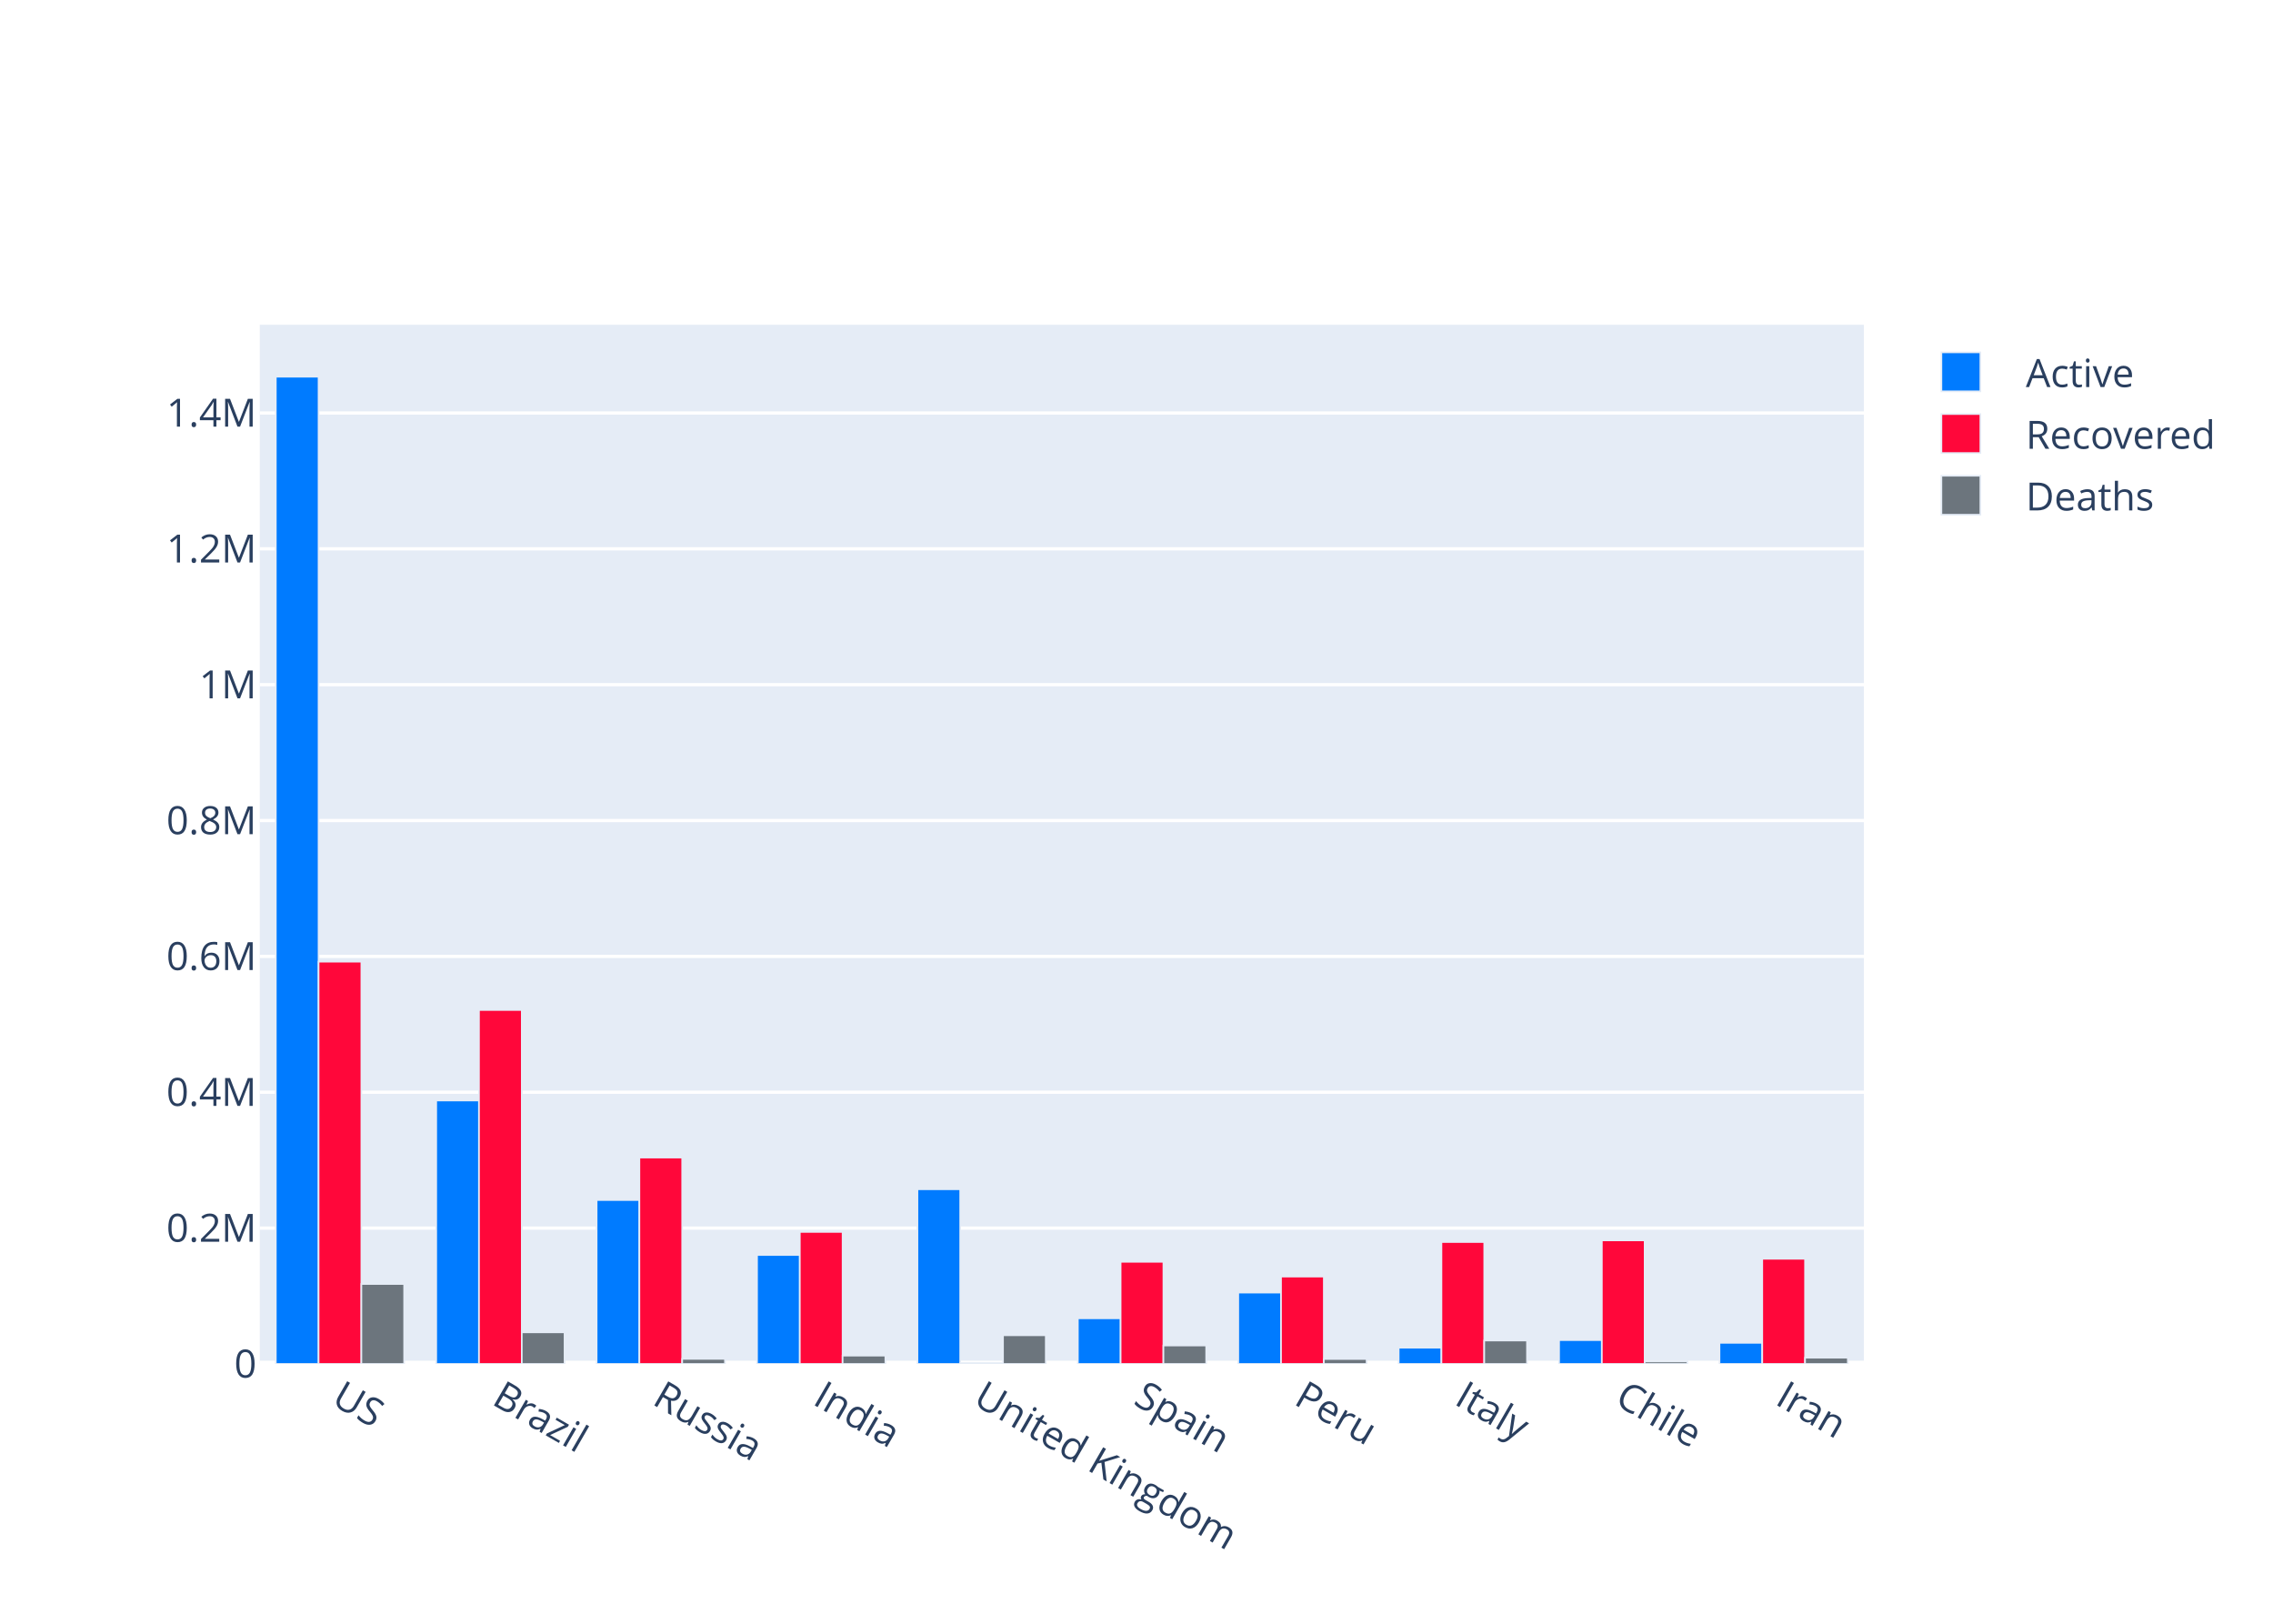
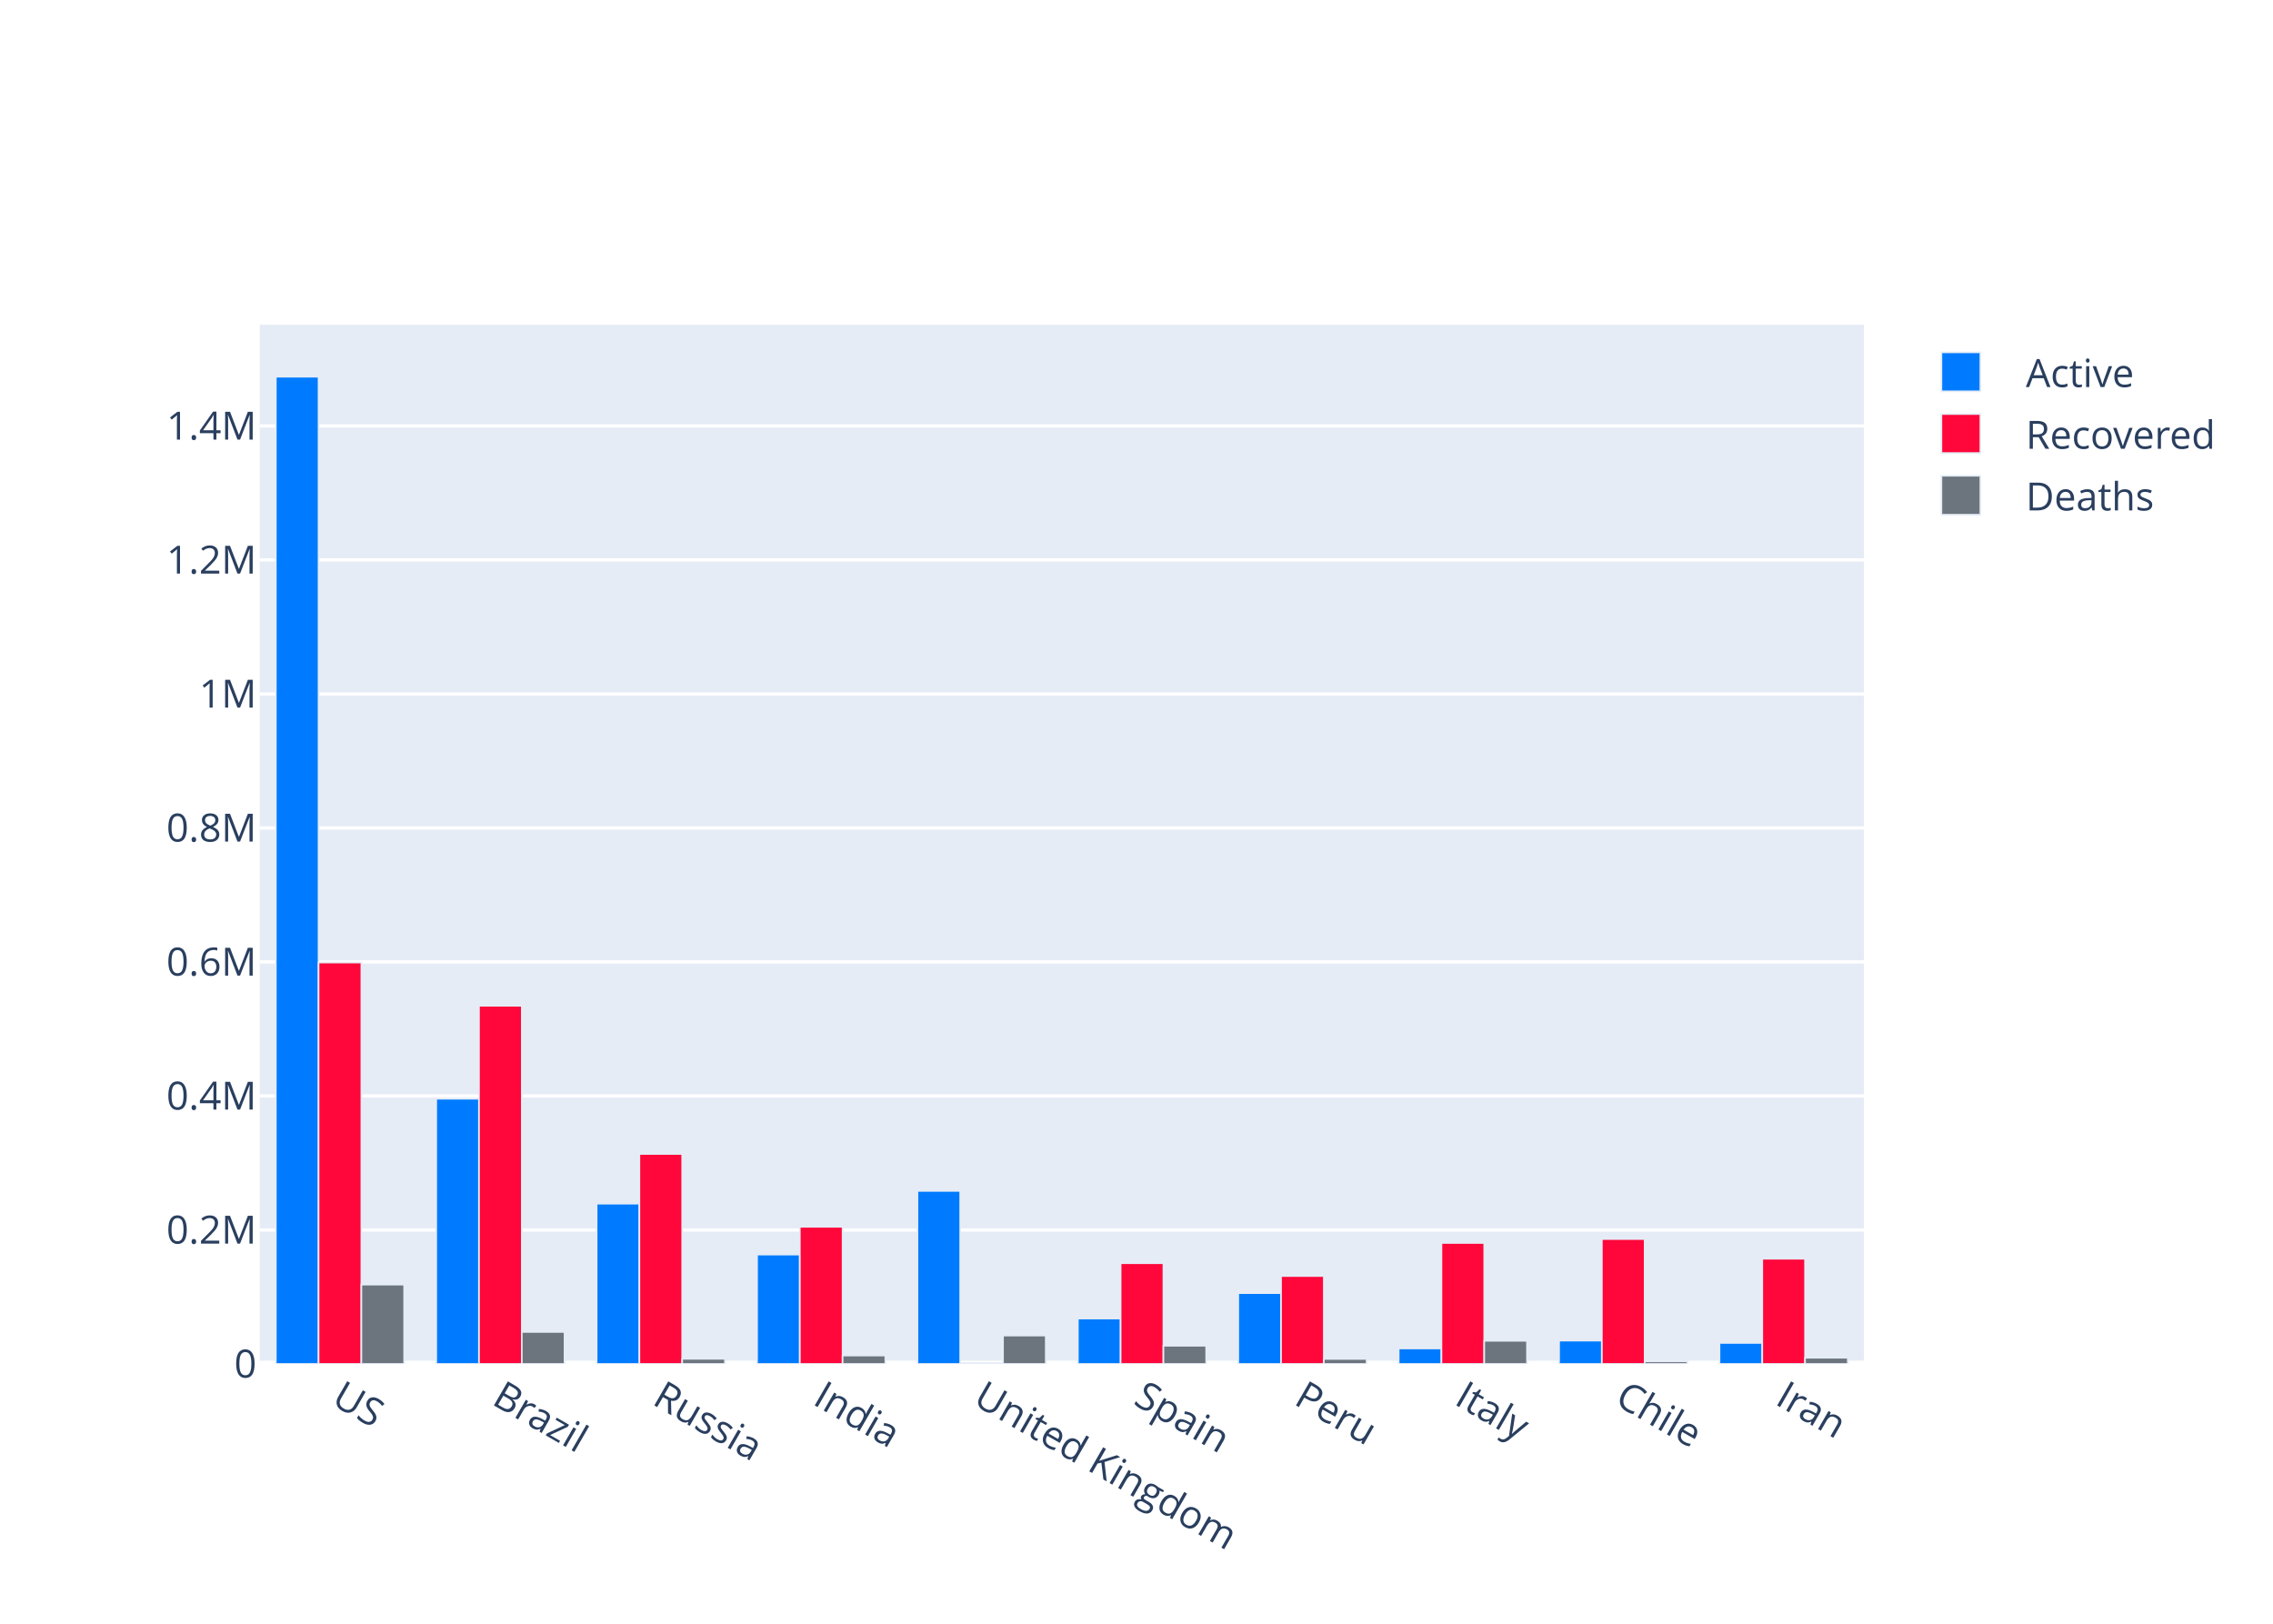
<svg xmlns="http://www.w3.org/2000/svg" class="main-svg" width="700" height="500" style="" viewBox="0 0 700 500">
  <rect x="0" y="0" width="700" height="500" style="fill: rgb(255, 255, 255); fill-opacity: 1;" />
-   <defs id="defs-411da2">
+   <defs id="defs-92ae47">
    <g class="clips">
-       <clipPath id="clip411da2xyplot" class="plotclip">
+       <clipPath id="clip92ae47xyplot" class="plotclip">
        <rect width="494" height="320" />
      </clipPath>
-       <clipPath class="axesclip" id="clip411da2x">
+       <clipPath class="axesclip" id="clip92ae47x">
        <rect x="80" y="0" width="494" height="500" />
      </clipPath>
-       <clipPath class="axesclip" id="clip411da2y">
+       <clipPath class="axesclip" id="clip92ae47y">
        <rect x="0" y="100" width="700" height="320" />
      </clipPath>
-       <clipPath class="axesclip" id="clip411da2xy">
+       <clipPath class="axesclip" id="clip92ae47xy">
        <rect x="80" y="100" width="494" height="320" />
      </clipPath>
    </g>
    <g class="gradients" />
  </defs>
  <g class="bglayer">
    <rect class="bg" x="80" y="100" width="494" height="320" style="fill: rgb(229, 236, 246); fill-opacity: 1; stroke-width: 0;" />
  </g>
  <g class="layer-below">
    <g class="imagelayer" />
    <g class="shapelayer" />
  </g>
  <g class="cartesianlayer">
    <g class="subplot xy">
      <g class="layer-subplot">
        <g class="shapelayer" />
        <g class="imagelayer" />
      </g>
      <g class="gridlayer">
        <g class="x" />
        <g class="y">
-           <path class="ygrid crisp" transform="translate(0,378.17)" d="M80,0h494" style="stroke: rgb(255, 255, 255); stroke-opacity: 1; stroke-width: 1px;" />
-           <path class="ygrid crisp" transform="translate(0,336.33)" d="M80,0h494" style="stroke: rgb(255, 255, 255); stroke-opacity: 1; stroke-width: 1px;" />
-           <path class="ygrid crisp" transform="translate(0,294.5)" d="M80,0h494" style="stroke: rgb(255, 255, 255); stroke-opacity: 1; stroke-width: 1px;" />
-           <path class="ygrid crisp" transform="translate(0,252.67)" d="M80,0h494" style="stroke: rgb(255, 255, 255); stroke-opacity: 1; stroke-width: 1px;" />
-           <path class="ygrid crisp" transform="translate(0,210.83)" d="M80,0h494" style="stroke: rgb(255, 255, 255); stroke-opacity: 1; stroke-width: 1px;" />
-           <path class="ygrid crisp" transform="translate(0,169)" d="M80,0h494" style="stroke: rgb(255, 255, 255); stroke-opacity: 1; stroke-width: 1px;" />
-           <path class="ygrid crisp" transform="translate(0,127.17)" d="M80,0h494" style="stroke: rgb(255, 255, 255); stroke-opacity: 1; stroke-width: 1px;" />
+           <path class="ygrid crisp" transform="translate(0,378.74)" d="M80,0h494" style="stroke: rgb(255, 255, 255); stroke-opacity: 1; stroke-width: 1px;" />
+           <path class="ygrid crisp" transform="translate(0,337.48)" d="M80,0h494" style="stroke: rgb(255, 255, 255); stroke-opacity: 1; stroke-width: 1px;" />
+           <path class="ygrid crisp" transform="translate(0,296.21)" d="M80,0h494" style="stroke: rgb(255, 255, 255); stroke-opacity: 1; stroke-width: 1px;" />
+           <path class="ygrid crisp" transform="translate(0,254.95)" d="M80,0h494" style="stroke: rgb(255, 255, 255); stroke-opacity: 1; stroke-width: 1px;" />
+           <path class="ygrid crisp" transform="translate(0,213.69)" d="M80,0h494" style="stroke: rgb(255, 255, 255); stroke-opacity: 1; stroke-width: 1px;" />
+           <path class="ygrid crisp" transform="translate(0,172.43)" d="M80,0h494" style="stroke: rgb(255, 255, 255); stroke-opacity: 1; stroke-width: 1px;" />
+           <path class="ygrid crisp" transform="translate(0,131.16)" d="M80,0h494" style="stroke: rgb(255, 255, 255); stroke-opacity: 1; stroke-width: 1px;" />
        </g>
      </g>
      <g class="zerolinelayer">
        <path class="yzl zl crisp" transform="translate(0,420)" d="M80,0h494" style="stroke: rgb(255, 255, 255); stroke-opacity: 1; stroke-width: 2px;" />
      </g>
      <path class="xlines-below" />
      <path class="ylines-below" />
      <g class="overlines-below" />
      <g class="xaxislayer-below" />
      <g class="yaxislayer-below" />
      <g class="overaxes-below" />
-       <g class="plot" transform="translate(80, 100)" clip-path="url('#clip411da2xyplot')">
+       <g class="plot" transform="translate(80, 100)" clip-path="url('#clip92ae47xyplot')">
        <g class="barlayer mlayer">
          <g class="trace bars" style="opacity: 1;">
            <g class="points">
              <g class="point">
                <path d="M4.94,320V16H18.11V320Z" style="vector-effect: non-scaling-stroke; opacity: 1; stroke-width: 0.5px; fill: rgb(0, 123, 255); fill-opacity: 1; stroke: rgb(229, 236, 246); stroke-opacity: 1;" />
              </g>
              <g class="point">
-                 <path d="M54.34,320V238.88H67.51V320Z" style="vector-effect: non-scaling-stroke; opacity: 1; stroke-width: 0.5px; fill: rgb(0, 123, 255); fill-opacity: 1; stroke: rgb(229, 236, 246); stroke-opacity: 1;" />
-               </g>
-               <g class="point">
-                 <path d="M103.74,320V269.53H116.91V320Z" style="vector-effect: non-scaling-stroke; opacity: 1; stroke-width: 0.5px; fill: rgb(0, 123, 255); fill-opacity: 1; stroke: rgb(229, 236, 246); stroke-opacity: 1;" />
-               </g>
-               <g class="point">
-                 <path d="M153.14,320V286.45H166.31V320Z" style="vector-effect: non-scaling-stroke; opacity: 1; stroke-width: 0.5px; fill: rgb(0, 123, 255); fill-opacity: 1; stroke: rgb(229, 236, 246); stroke-opacity: 1;" />
-               </g>
-               <g class="point">
-                 <path d="M202.54,320V266.21H215.71V320Z" style="vector-effect: non-scaling-stroke; opacity: 1; stroke-width: 0.5px; fill: rgb(0, 123, 255); fill-opacity: 1; stroke: rgb(229, 236, 246); stroke-opacity: 1;" />
-               </g>
-               <g class="point">
-                 <path d="M251.94,320V305.95H265.11V320Z" style="vector-effect: non-scaling-stroke; opacity: 1; stroke-width: 0.5px; fill: rgb(0, 123, 255); fill-opacity: 1; stroke: rgb(229, 236, 246); stroke-opacity: 1;" />
-               </g>
-               <g class="point">
-                 <path d="M301.34,320V298.03H314.51V320Z" style="vector-effect: non-scaling-stroke; opacity: 1; stroke-width: 0.5px; fill: rgb(0, 123, 255); fill-opacity: 1; stroke: rgb(229, 236, 246); stroke-opacity: 1;" />
-               </g>
-               <g class="point">
-                 <path d="M350.74,320V315H363.91V320Z" style="vector-effect: non-scaling-stroke; opacity: 1; stroke-width: 0.5px; fill: rgb(0, 123, 255); fill-opacity: 1; stroke: rgb(229, 236, 246); stroke-opacity: 1;" />
-               </g>
-               <g class="point">
-                 <path d="M400.14,320V312.66H413.31V320Z" style="vector-effect: non-scaling-stroke; opacity: 1; stroke-width: 0.5px; fill: rgb(0, 123, 255); fill-opacity: 1; stroke: rgb(229, 236, 246); stroke-opacity: 1;" />
-               </g>
-               <g class="point">
-                 <path d="M449.54,320V313.5H462.71V320Z" style="vector-effect: non-scaling-stroke; opacity: 1; stroke-width: 0.5px; fill: rgb(0, 123, 255); fill-opacity: 1; stroke: rgb(229, 236, 246); stroke-opacity: 1;" />
+                 <path d="M54.34,320V238.34H67.51V320Z" style="vector-effect: non-scaling-stroke; opacity: 1; stroke-width: 0.5px; fill: rgb(0, 123, 255); fill-opacity: 1; stroke: rgb(229, 236, 246); stroke-opacity: 1;" />
+               </g>
+               <g class="point">
+                 <path d="M103.74,320V270.64H116.91V320Z" style="vector-effect: non-scaling-stroke; opacity: 1; stroke-width: 0.5px; fill: rgb(0, 123, 255); fill-opacity: 1; stroke: rgb(229, 236, 246); stroke-opacity: 1;" />
+               </g>
+               <g class="point">
+                 <path d="M153.14,320V286.32H166.31V320Z" style="vector-effect: non-scaling-stroke; opacity: 1; stroke-width: 0.5px; fill: rgb(0, 123, 255); fill-opacity: 1; stroke: rgb(229, 236, 246); stroke-opacity: 1;" />
+               </g>
+               <g class="point">
+                 <path d="M202.54,320V266.72H215.71V320Z" style="vector-effect: non-scaling-stroke; opacity: 1; stroke-width: 0.5px; fill: rgb(0, 123, 255); fill-opacity: 1; stroke: rgb(229, 236, 246); stroke-opacity: 1;" />
+               </g>
+               <g class="point">
+                 <path d="M251.94,320V306.02H265.11V320Z" style="vector-effect: non-scaling-stroke; opacity: 1; stroke-width: 0.5px; fill: rgb(0, 123, 255); fill-opacity: 1; stroke: rgb(229, 236, 246); stroke-opacity: 1;" />
+               </g>
+               <g class="point">
+                 <path d="M301.34,320V298.19H314.51V320Z" style="vector-effect: non-scaling-stroke; opacity: 1; stroke-width: 0.5px; fill: rgb(0, 123, 255); fill-opacity: 1; stroke: rgb(229, 236, 246); stroke-opacity: 1;" />
+               </g>
+               <g class="point">
+                 <path d="M350.74,320V315.23H363.91V320Z" style="vector-effect: non-scaling-stroke; opacity: 1; stroke-width: 0.5px; fill: rgb(0, 123, 255); fill-opacity: 1; stroke: rgb(229, 236, 246); stroke-opacity: 1;" />
+               </g>
+               <g class="point">
+                 <path d="M400.14,320V312.82H413.31V320Z" style="vector-effect: non-scaling-stroke; opacity: 1; stroke-width: 0.5px; fill: rgb(0, 123, 255); fill-opacity: 1; stroke: rgb(229, 236, 246); stroke-opacity: 1;" />
+               </g>
+               <g class="point">
+                 <path d="M449.54,320V313.53H462.71V320Z" style="vector-effect: non-scaling-stroke; opacity: 1; stroke-width: 0.5px; fill: rgb(0, 123, 255); fill-opacity: 1; stroke: rgb(229, 236, 246); stroke-opacity: 1;" />
              </g>
            </g>
          </g>
          <g class="trace bars" style="opacity: 1;">
            <g class="points">
              <g class="point">
-                 <path d="M18.11,320V196.13H31.29V320Z" style="vector-effect: non-scaling-stroke; opacity: 1; stroke-width: 0.5px; fill: rgb(255, 7, 58); fill-opacity: 1; stroke: rgb(229, 236, 246); stroke-opacity: 1;" />
-               </g>
-               <g class="point">
-                 <path d="M67.51,320V211.01H80.69V320Z" style="vector-effect: non-scaling-stroke; opacity: 1; stroke-width: 0.5px; fill: rgb(255, 7, 58); fill-opacity: 1; stroke: rgb(229, 236, 246); stroke-opacity: 1;" />
-               </g>
-               <g class="point">
-                 <path d="M116.91,320V256.45H130.09V320Z" style="vector-effect: non-scaling-stroke; opacity: 1; stroke-width: 0.5px; fill: rgb(255, 7, 58); fill-opacity: 1; stroke: rgb(229, 236, 246); stroke-opacity: 1;" />
-               </g>
-               <g class="point">
-                 <path d="M166.31,320V279.35H179.49V320Z" style="vector-effect: non-scaling-stroke; opacity: 1; stroke-width: 0.5px; fill: rgb(255, 7, 58); fill-opacity: 1; stroke: rgb(229, 236, 246); stroke-opacity: 1;" />
+                 <path d="M18.11,320V196.4H31.29V320Z" style="vector-effect: non-scaling-stroke; opacity: 1; stroke-width: 0.5px; fill: rgb(255, 7, 58); fill-opacity: 1; stroke: rgb(229, 236, 246); stroke-opacity: 1;" />
+               </g>
+               <g class="point">
+                 <path d="M67.51,320V209.71H80.69V320Z" style="vector-effect: non-scaling-stroke; opacity: 1; stroke-width: 0.5px; fill: rgb(255, 7, 58); fill-opacity: 1; stroke: rgb(229, 236, 246); stroke-opacity: 1;" />
+               </g>
+               <g class="point">
+                 <path d="M116.91,320V255.34H130.09V320Z" style="vector-effect: non-scaling-stroke; opacity: 1; stroke-width: 0.5px; fill: rgb(255, 7, 58); fill-opacity: 1; stroke: rgb(229, 236, 246); stroke-opacity: 1;" />
+               </g>
+               <g class="point">
+                 <path d="M166.31,320V277.77H179.49V320Z" style="vector-effect: non-scaling-stroke; opacity: 1; stroke-width: 0.5px; fill: rgb(255, 7, 58); fill-opacity: 1; stroke: rgb(229, 236, 246); stroke-opacity: 1;" />
              </g>
              <g class="point">
                <path d="M215.71,320V319.73H228.89V320Z" style="vector-effect: non-scaling-stroke; opacity: 1; stroke-width: 0.5px; fill: rgb(255, 7, 58); fill-opacity: 1; stroke: rgb(229, 236, 246); stroke-opacity: 1;" />
              </g>
              <g class="point">
-                 <path d="M265.11,320V288.55H278.29V320Z" style="vector-effect: non-scaling-stroke; opacity: 1; stroke-width: 0.5px; fill: rgb(255, 7, 58); fill-opacity: 1; stroke: rgb(229, 236, 246); stroke-opacity: 1;" />
-               </g>
-               <g class="point">
-                 <path d="M314.51,320V293.1H327.69V320Z" style="vector-effect: non-scaling-stroke; opacity: 1; stroke-width: 0.5px; fill: rgb(255, 7, 58); fill-opacity: 1; stroke: rgb(229, 236, 246); stroke-opacity: 1;" />
-               </g>
-               <g class="point">
-                 <path d="M363.91,320V282.46H377.09V320Z" style="vector-effect: non-scaling-stroke; opacity: 1; stroke-width: 0.5px; fill: rgb(255, 7, 58); fill-opacity: 1; stroke: rgb(229, 236, 246); stroke-opacity: 1;" />
-               </g>
-               <g class="point">
-                 <path d="M413.31,320V281.95H426.49V320Z" style="vector-effect: non-scaling-stroke; opacity: 1; stroke-width: 0.5px; fill: rgb(255, 7, 58); fill-opacity: 1; stroke: rgb(229, 236, 246); stroke-opacity: 1;" />
-               </g>
-               <g class="point">
-                 <path d="M462.71,320V287.62H475.89V320Z" style="vector-effect: non-scaling-stroke; opacity: 1; stroke-width: 0.5px; fill: rgb(255, 7, 58); fill-opacity: 1; stroke: rgb(229, 236, 246); stroke-opacity: 1;" />
+                 <path d="M265.11,320V288.98H278.29V320Z" style="vector-effect: non-scaling-stroke; opacity: 1; stroke-width: 0.5px; fill: rgb(255, 7, 58); fill-opacity: 1; stroke: rgb(229, 236, 246); stroke-opacity: 1;" />
+               </g>
+               <g class="point">
+                 <path d="M314.51,320V292.93H327.69V320Z" style="vector-effect: non-scaling-stroke; opacity: 1; stroke-width: 0.5px; fill: rgb(255, 7, 58); fill-opacity: 1; stroke: rgb(229, 236, 246); stroke-opacity: 1;" />
+               </g>
+               <g class="point">
+                 <path d="M363.91,320V282.75H377.09V320Z" style="vector-effect: non-scaling-stroke; opacity: 1; stroke-width: 0.5px; fill: rgb(255, 7, 58); fill-opacity: 1; stroke: rgb(229, 236, 246); stroke-opacity: 1;" />
+               </g>
+               <g class="point">
+                 <path d="M413.31,320V281.54H426.49V320Z" style="vector-effect: non-scaling-stroke; opacity: 1; stroke-width: 0.5px; fill: rgb(255, 7, 58); fill-opacity: 1; stroke: rgb(229, 236, 246); stroke-opacity: 1;" />
+               </g>
+               <g class="point">
+                 <path d="M462.71,320V287.61H475.89V320Z" style="vector-effect: non-scaling-stroke; opacity: 1; stroke-width: 0.5px; fill: rgb(255, 7, 58); fill-opacity: 1; stroke: rgb(229, 236, 246); stroke-opacity: 1;" />
              </g>
            </g>
          </g>
          <g class="trace bars" style="opacity: 1;">
            <g class="points">
              <g class="point">
-                 <path d="M31.29,320V295.38H44.46V320Z" style="vector-effect: non-scaling-stroke; opacity: 1; stroke-width: 0.5px; fill: rgb(108, 117, 125); fill-opacity: 1; stroke: rgb(229, 236, 246); stroke-opacity: 1;" />
-               </g>
-               <g class="point">
-                 <path d="M80.69,320V310.27H93.86V320Z" style="vector-effect: non-scaling-stroke; opacity: 1; stroke-width: 0.5px; fill: rgb(108, 117, 125); fill-opacity: 1; stroke: rgb(229, 236, 246); stroke-opacity: 1;" />
-               </g>
-               <g class="point">
-                 <path d="M130.09,320V318.44H143.26V320Z" style="vector-effect: non-scaling-stroke; opacity: 1; stroke-width: 0.5px; fill: rgb(108, 117, 125); fill-opacity: 1; stroke: rgb(229, 236, 246); stroke-opacity: 1;" />
-               </g>
-               <g class="point">
-                 <path d="M179.49,320V317.44H192.66V320Z" style="vector-effect: non-scaling-stroke; opacity: 1; stroke-width: 0.5px; fill: rgb(108, 117, 125); fill-opacity: 1; stroke: rgb(229, 236, 246); stroke-opacity: 1;" />
-               </g>
-               <g class="point">
-                 <path d="M228.89,320V311.17H242.06V320Z" style="vector-effect: non-scaling-stroke; opacity: 1; stroke-width: 0.5px; fill: rgb(108, 117, 125); fill-opacity: 1; stroke: rgb(229, 236, 246); stroke-opacity: 1;" />
-               </g>
-               <g class="point">
-                 <path d="M278.29,320V314.32H291.46V320Z" style="vector-effect: non-scaling-stroke; opacity: 1; stroke-width: 0.5px; fill: rgb(108, 117, 125); fill-opacity: 1; stroke: rgb(229, 236, 246); stroke-opacity: 1;" />
-               </g>
-               <g class="point">
-                 <path d="M327.69,320V318.48H340.86V320Z" style="vector-effect: non-scaling-stroke; opacity: 1; stroke-width: 0.5px; fill: rgb(108, 117, 125); fill-opacity: 1; stroke: rgb(229, 236, 246); stroke-opacity: 1;" />
-               </g>
-               <g class="point">
-                 <path d="M377.09,320V312.79H390.26V320Z" style="vector-effect: non-scaling-stroke; opacity: 1; stroke-width: 0.5px; fill: rgb(108, 117, 125); fill-opacity: 1; stroke: rgb(229, 236, 246); stroke-opacity: 1;" />
-               </g>
-               <g class="point">
-                 <path d="M426.49,320V319.24H439.66V320Z" style="vector-effect: non-scaling-stroke; opacity: 1; stroke-width: 0.5px; fill: rgb(108, 117, 125); fill-opacity: 1; stroke: rgb(229, 236, 246); stroke-opacity: 1;" />
-               </g>
-               <g class="point">
-                 <path d="M475.89,320V318.08H489.06V320Z" style="vector-effect: non-scaling-stroke; opacity: 1; stroke-width: 0.5px; fill: rgb(108, 117, 125); fill-opacity: 1; stroke: rgb(229, 236, 246); stroke-opacity: 1;" />
+                 <path d="M31.29,320V295.57H44.46V320Z" style="vector-effect: non-scaling-stroke; opacity: 1; stroke-width: 0.5px; fill: rgb(108, 117, 125); fill-opacity: 1; stroke: rgb(229, 236, 246); stroke-opacity: 1;" />
+               </g>
+               <g class="point">
+                 <path d="M80.69,320V310.15H93.86V320Z" style="vector-effect: non-scaling-stroke; opacity: 1; stroke-width: 0.5px; fill: rgb(108, 117, 125); fill-opacity: 1; stroke: rgb(229, 236, 246); stroke-opacity: 1;" />
+               </g>
+               <g class="point">
+                 <path d="M130.09,320V318.42H143.26V320Z" style="vector-effect: non-scaling-stroke; opacity: 1; stroke-width: 0.5px; fill: rgb(108, 117, 125); fill-opacity: 1; stroke: rgb(229, 236, 246); stroke-opacity: 1;" />
+               </g>
+               <g class="point">
+                 <path d="M179.49,320V317.41H192.66V320Z" style="vector-effect: non-scaling-stroke; opacity: 1; stroke-width: 0.5px; fill: rgb(108, 117, 125); fill-opacity: 1; stroke: rgb(229, 236, 246); stroke-opacity: 1;" />
+               </g>
+               <g class="point">
+                 <path d="M228.89,320V311.26H242.06V320Z" style="vector-effect: non-scaling-stroke; opacity: 1; stroke-width: 0.5px; fill: rgb(108, 117, 125); fill-opacity: 1; stroke: rgb(229, 236, 246); stroke-opacity: 1;" />
+               </g>
+               <g class="point">
+                 <path d="M278.29,320V314.4H291.46V320Z" style="vector-effect: non-scaling-stroke; opacity: 1; stroke-width: 0.5px; fill: rgb(108, 117, 125); fill-opacity: 1; stroke: rgb(229, 236, 246); stroke-opacity: 1;" />
+               </g>
+               <g class="point">
+                 <path d="M327.69,320V318.46H340.86V320Z" style="vector-effect: non-scaling-stroke; opacity: 1; stroke-width: 0.5px; fill: rgb(108, 117, 125); fill-opacity: 1; stroke: rgb(229, 236, 246); stroke-opacity: 1;" />
+               </g>
+               <g class="point">
+                 <path d="M377.09,320V312.88H390.26V320Z" style="vector-effect: non-scaling-stroke; opacity: 1; stroke-width: 0.5px; fill: rgb(108, 117, 125); fill-opacity: 1; stroke: rgb(229, 236, 246); stroke-opacity: 1;" />
+               </g>
+               <g class="point">
+                 <path d="M426.49,320V319.21H439.66V320Z" style="vector-effect: non-scaling-stroke; opacity: 1; stroke-width: 0.5px; fill: rgb(108, 117, 125); fill-opacity: 1; stroke: rgb(229, 236, 246); stroke-opacity: 1;" />
+               </g>
+               <g class="point">
+                 <path d="M475.89,320V318.09H489.06V320Z" style="vector-effect: non-scaling-stroke; opacity: 1; stroke-width: 0.5px; fill: rgb(108, 117, 125); fill-opacity: 1; stroke: rgb(229, 236, 246); stroke-opacity: 1;" />
              </g>
            </g>
          </g>
        </g>
      </g>
      <g class="overplot" />
      <path class="xlines-above crisp" d="M0,0" style="fill: none;" />
      <path class="ylines-above crisp" d="M0,0" style="fill: none;" />
      <g class="overlines-above" />
      <g class="xaxislayer-above">
        <g class="xtick">
          <text text-anchor="start" x="0" y="433" transform="translate(104.7,0) rotate(30,0,427)" style="font-family: 'Open Sans', verdana, arial, sans-serif; font-size: 12px; fill: rgb(42, 63, 95); fill-opacity: 1; white-space: pre;">US</text>
        </g>
        <g class="xtick">
          <text text-anchor="start" x="0" y="433" transform="translate(154.1,0) rotate(30,0,427)" style="font-family: 'Open Sans', verdana, arial, sans-serif; font-size: 12px; fill: rgb(42, 63, 95); fill-opacity: 1; white-space: pre;">Brazil</text>
        </g>
        <g class="xtick">
          <text text-anchor="start" x="0" y="433" transform="translate(203.5,0) rotate(30,0,427)" style="font-family: 'Open Sans', verdana, arial, sans-serif; font-size: 12px; fill: rgb(42, 63, 95); fill-opacity: 1; white-space: pre;">Russia</text>
        </g>
        <g class="xtick">
          <text text-anchor="start" x="0" y="433" transform="translate(252.9,0) rotate(30,0,427)" style="font-family: 'Open Sans', verdana, arial, sans-serif; font-size: 12px; fill: rgb(42, 63, 95); fill-opacity: 1; white-space: pre;">India</text>
        </g>
        <g class="xtick">
          <text text-anchor="start" x="0" y="433" transform="translate(302.3,0) rotate(30,0,427)" style="font-family: 'Open Sans', verdana, arial, sans-serif; font-size: 12px; fill: rgb(42, 63, 95); fill-opacity: 1; white-space: pre;">United Kingdom</text>
        </g>
        <g class="xtick">
          <text text-anchor="start" x="0" y="433" transform="translate(351.7,0) rotate(30,0,427)" style="font-family: 'Open Sans', verdana, arial, sans-serif; font-size: 12px; fill: rgb(42, 63, 95); fill-opacity: 1; white-space: pre;">Spain</text>
        </g>
        <g class="xtick">
          <text text-anchor="start" x="0" y="433" transform="translate(401.1,0) rotate(30,0,427)" style="font-family: 'Open Sans', verdana, arial, sans-serif; font-size: 12px; fill: rgb(42, 63, 95); fill-opacity: 1; white-space: pre;">Peru</text>
        </g>
        <g class="xtick">
          <text text-anchor="start" x="0" y="433" transform="translate(450.5,0) rotate(30,0,427)" style="font-family: 'Open Sans', verdana, arial, sans-serif; font-size: 12px; fill: rgb(42, 63, 95); fill-opacity: 1; white-space: pre;">Italy</text>
        </g>
        <g class="xtick">
          <text text-anchor="start" x="0" y="433" transform="translate(499.9,0) rotate(30,0,427)" style="font-family: 'Open Sans', verdana, arial, sans-serif; font-size: 12px; fill: rgb(42, 63, 95); fill-opacity: 1; white-space: pre;">Chile</text>
        </g>
        <g class="xtick">
          <text text-anchor="start" x="0" y="433" transform="translate(549.3,0) rotate(30,0,427)" style="font-family: 'Open Sans', verdana, arial, sans-serif; font-size: 12px; fill: rgb(42, 63, 95); fill-opacity: 1; white-space: pre;">Iran</text>
        </g>
      </g>
      <g class="yaxislayer-above">
        <g class="ytick">
          <text text-anchor="end" x="79" y="4.2" transform="translate(0,420)" style="font-family: 'Open Sans', verdana, arial, sans-serif; font-size: 12px; fill: rgb(42, 63, 95); fill-opacity: 1; white-space: pre;">0</text>
        </g>
        <g class="ytick">
-           <text text-anchor="end" x="79" y="4.2" transform="translate(0,378.17)" style="font-family: 'Open Sans', verdana, arial, sans-serif; font-size: 12px; fill: rgb(42, 63, 95); fill-opacity: 1; white-space: pre;">0.2M</text>
-         </g>
-         <g class="ytick">
-           <text text-anchor="end" x="79" y="4.2" transform="translate(0,336.33)" style="font-family: 'Open Sans', verdana, arial, sans-serif; font-size: 12px; fill: rgb(42, 63, 95); fill-opacity: 1; white-space: pre;">0.4M</text>
-         </g>
-         <g class="ytick">
-           <text text-anchor="end" x="79" y="4.2" transform="translate(0,294.5)" style="font-family: 'Open Sans', verdana, arial, sans-serif; font-size: 12px; fill: rgb(42, 63, 95); fill-opacity: 1; white-space: pre;">0.6M</text>
-         </g>
-         <g class="ytick">
-           <text text-anchor="end" x="79" y="4.2" transform="translate(0,252.67)" style="font-family: 'Open Sans', verdana, arial, sans-serif; font-size: 12px; fill: rgb(42, 63, 95); fill-opacity: 1; white-space: pre;">0.8M</text>
-         </g>
-         <g class="ytick">
-           <text text-anchor="end" x="79" y="4.2" transform="translate(0,210.83)" style="font-family: 'Open Sans', verdana, arial, sans-serif; font-size: 12px; fill: rgb(42, 63, 95); fill-opacity: 1; white-space: pre;">1M</text>
-         </g>
-         <g class="ytick">
-           <text text-anchor="end" x="79" y="4.2" transform="translate(0,169)" style="font-family: 'Open Sans', verdana, arial, sans-serif; font-size: 12px; fill: rgb(42, 63, 95); fill-opacity: 1; white-space: pre;">1.2M</text>
-         </g>
-         <g class="ytick">
-           <text text-anchor="end" x="79" y="4.2" transform="translate(0,127.17)" style="font-family: 'Open Sans', verdana, arial, sans-serif; font-size: 12px; fill: rgb(42, 63, 95); fill-opacity: 1; white-space: pre;">1.4M</text>
+           <text text-anchor="end" x="79" y="4.2" transform="translate(0,378.74)" style="font-family: 'Open Sans', verdana, arial, sans-serif; font-size: 12px; fill: rgb(42, 63, 95); fill-opacity: 1; white-space: pre;">0.2M</text>
+         </g>
+         <g class="ytick">
+           <text text-anchor="end" x="79" y="4.2" transform="translate(0,337.48)" style="font-family: 'Open Sans', verdana, arial, sans-serif; font-size: 12px; fill: rgb(42, 63, 95); fill-opacity: 1; white-space: pre;">0.4M</text>
+         </g>
+         <g class="ytick">
+           <text text-anchor="end" x="79" y="4.2" transform="translate(0,296.21)" style="font-family: 'Open Sans', verdana, arial, sans-serif; font-size: 12px; fill: rgb(42, 63, 95); fill-opacity: 1; white-space: pre;">0.6M</text>
+         </g>
+         <g class="ytick">
+           <text text-anchor="end" x="79" y="4.2" transform="translate(0,254.95)" style="font-family: 'Open Sans', verdana, arial, sans-serif; font-size: 12px; fill: rgb(42, 63, 95); fill-opacity: 1; white-space: pre;">0.8M</text>
+         </g>
+         <g class="ytick">
+           <text text-anchor="end" x="79" y="4.2" transform="translate(0,213.69)" style="font-family: 'Open Sans', verdana, arial, sans-serif; font-size: 12px; fill: rgb(42, 63, 95); fill-opacity: 1; white-space: pre;">1M</text>
+         </g>
+         <g class="ytick">
+           <text text-anchor="end" x="79" y="4.2" transform="translate(0,172.43)" style="font-family: 'Open Sans', verdana, arial, sans-serif; font-size: 12px; fill: rgb(42, 63, 95); fill-opacity: 1; white-space: pre;">1.2M</text>
+         </g>
+         <g class="ytick">
+           <text text-anchor="end" x="79" y="4.2" transform="translate(0,131.16)" style="font-family: 'Open Sans', verdana, arial, sans-serif; font-size: 12px; fill: rgb(42, 63, 95); fill-opacity: 1; white-space: pre;">1.4M</text>
        </g>
      </g>
      <g class="overaxes-above" />
    </g>
  </g>
  <g class="polarlayer" />
  <g class="ternarylayer" />
  <g class="geolayer" />
  <g class="funnelarealayer" />
  <g class="pielayer" />
  <g class="treemaplayer" />
  <g class="sunburstlayer" />
  <g class="glimages" />
-   <defs id="topdefs-411da2">
+   <defs id="topdefs-92ae47">
    <g class="clips" />
-     <clipPath id="legend411da2">
+     <clipPath id="legend92ae47">
      <rect width="104" height="67" x="0" y="0" />
    </clipPath>
  </defs>
  <g class="layer-above">
    <g class="imagelayer" />
    <g class="shapelayer" />
  </g>
  <g class="infolayer">
    <g class="legend" pointer-events="all" transform="translate(583.88, 100)">
      <rect class="bg" shape-rendering="crispEdges" width="104" height="67" x="0" y="0" style="stroke: rgb(68, 68, 68); stroke-opacity: 1; fill: rgb(255, 255, 255); fill-opacity: 1; stroke-width: 0px;" />
-       <g class="scrollbox" transform="translate(0, 0)" clip-path="url('#legend411da2')">
+       <g class="scrollbox" transform="translate(0, 0)" clip-path="url('#legend92ae47')">
        <g class="groups">
          <g class="traces" transform="translate(0, 14.5)" style="opacity: 1;">
            <text class="legendtext user-select-none" text-anchor="start" x="40" y="4.68" style="font-family: 'Open Sans', verdana, arial, sans-serif; font-size: 12px; fill: rgb(42, 63, 95); fill-opacity: 1; white-space: pre;">Active</text>
            <g class="layers" style="opacity: 1;">
              <g class="legendfill" />
              <g class="legendlines" />
              <g class="legendsymbols">
                <g class="legendpoints">
                  <path class="legendundefined" d="M6,6H-6V-6H6Z" transform="translate(20,0)" style="stroke-width: 0.5px; fill: rgb(0, 123, 255); fill-opacity: 1; stroke: rgb(229, 236, 246); stroke-opacity: 1;" />
                </g>
              </g>
            </g>
            <rect class="legendtoggle" pointer-events="all" x="0" y="-9.5" width="98.031" height="19" style="cursor: pointer; fill: rgb(0, 0, 0); fill-opacity: 0;" />
          </g>
          <g class="traces" transform="translate(0, 33.5)" style="opacity: 1;">
            <text class="legendtext user-select-none" text-anchor="start" x="40" y="4.68" style="font-family: 'Open Sans', verdana, arial, sans-serif; font-size: 12px; fill: rgb(42, 63, 95); fill-opacity: 1; white-space: pre;">Recovered</text>
            <g class="layers" style="opacity: 1;">
              <g class="legendfill" />
              <g class="legendlines" />
              <g class="legendsymbols">
                <g class="legendpoints">
                  <path class="legendundefined" d="M6,6H-6V-6H6Z" transform="translate(20,0)" style="stroke-width: 0.5px; fill: rgb(255, 7, 58); fill-opacity: 1; stroke: rgb(229, 236, 246); stroke-opacity: 1;" />
                </g>
              </g>
            </g>
            <rect class="legendtoggle" pointer-events="all" x="0" y="-9.5" width="98.031" height="19" style="cursor: pointer; fill: rgb(0, 0, 0); fill-opacity: 0;" />
          </g>
          <g class="traces" transform="translate(0, 52.5)" style="opacity: 1;">
            <text class="legendtext user-select-none" text-anchor="start" x="40" y="4.68" style="font-family: 'Open Sans', verdana, arial, sans-serif; font-size: 12px; fill: rgb(42, 63, 95); fill-opacity: 1; white-space: pre;">Deaths</text>
            <g class="layers" style="opacity: 1;">
              <g class="legendfill" />
              <g class="legendlines" />
              <g class="legendsymbols">
                <g class="legendpoints">
                  <path class="legendundefined" d="M6,6H-6V-6H6Z" transform="translate(20,0)" style="stroke-width: 0.5px; fill: rgb(108, 117, 125); fill-opacity: 1; stroke: rgb(229, 236, 246); stroke-opacity: 1;" />
                </g>
              </g>
            </g>
            <rect class="legendtoggle" pointer-events="all" x="0" y="-9.5" width="98.031" height="19" style="cursor: pointer; fill: rgb(0, 0, 0); fill-opacity: 0;" />
          </g>
        </g>
      </g>
      <rect class="scrollbar" rx="20" ry="3" width="0" height="0" x="0" y="0" style="fill: rgb(128, 139, 164); fill-opacity: 1;" />
    </g>
    <g class="g-gtitle" />
    <g class="g-xtitle" />
    <g class="g-ytitle" />
  </g>
</svg>
